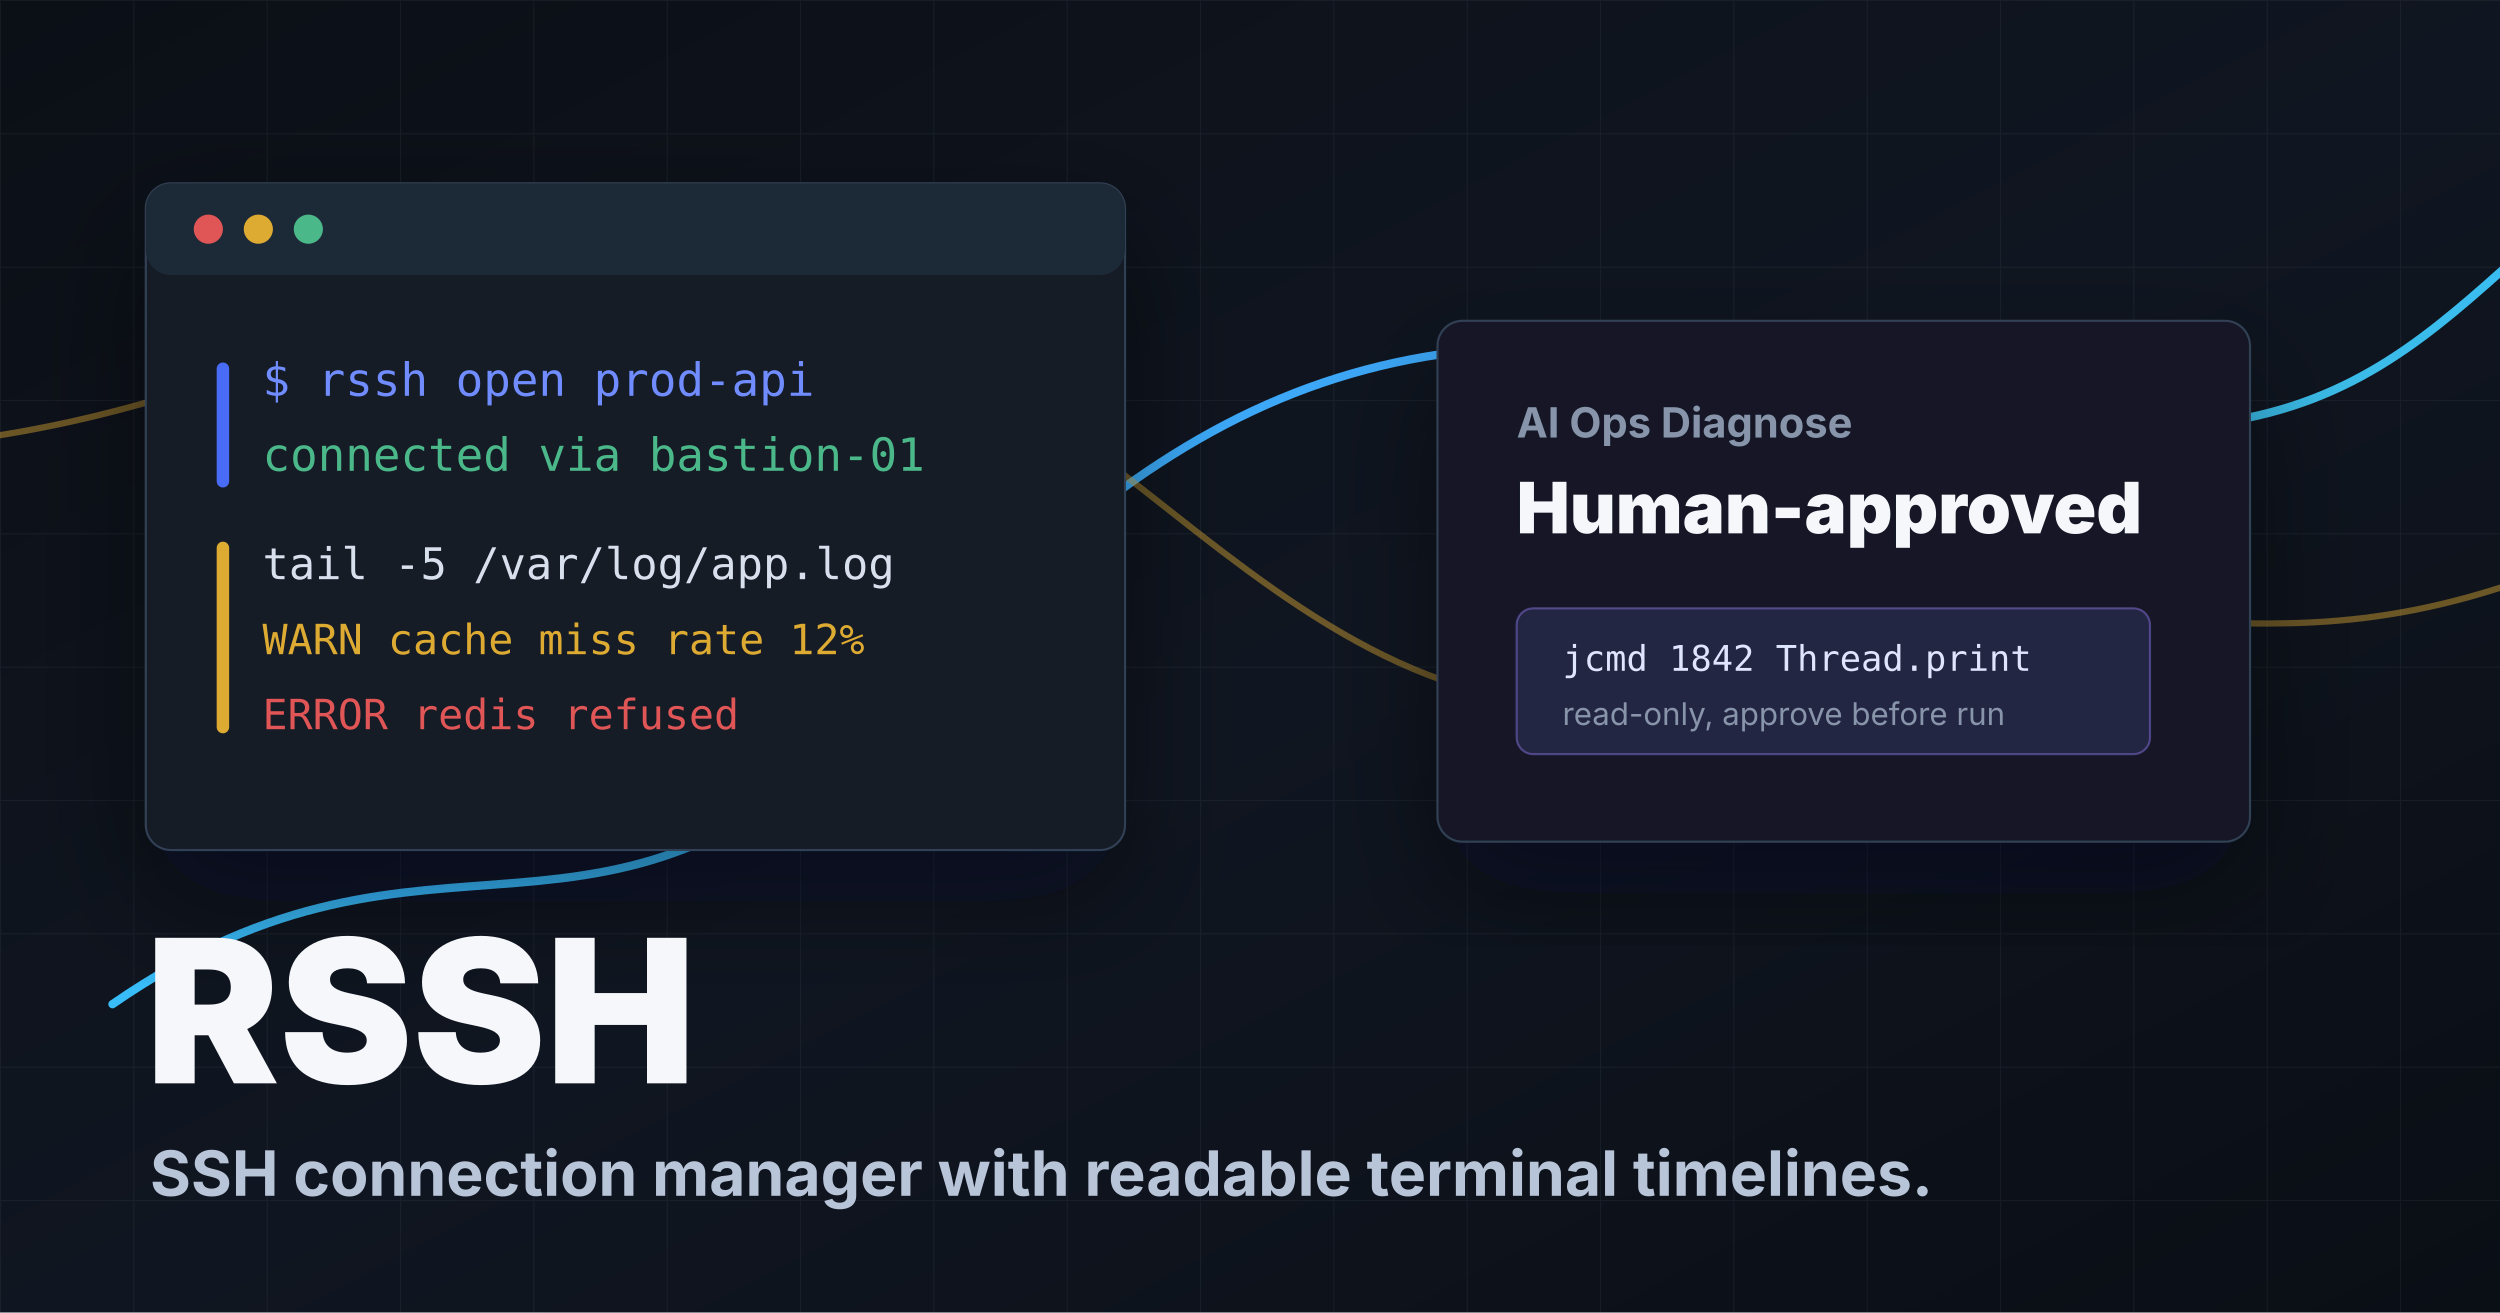
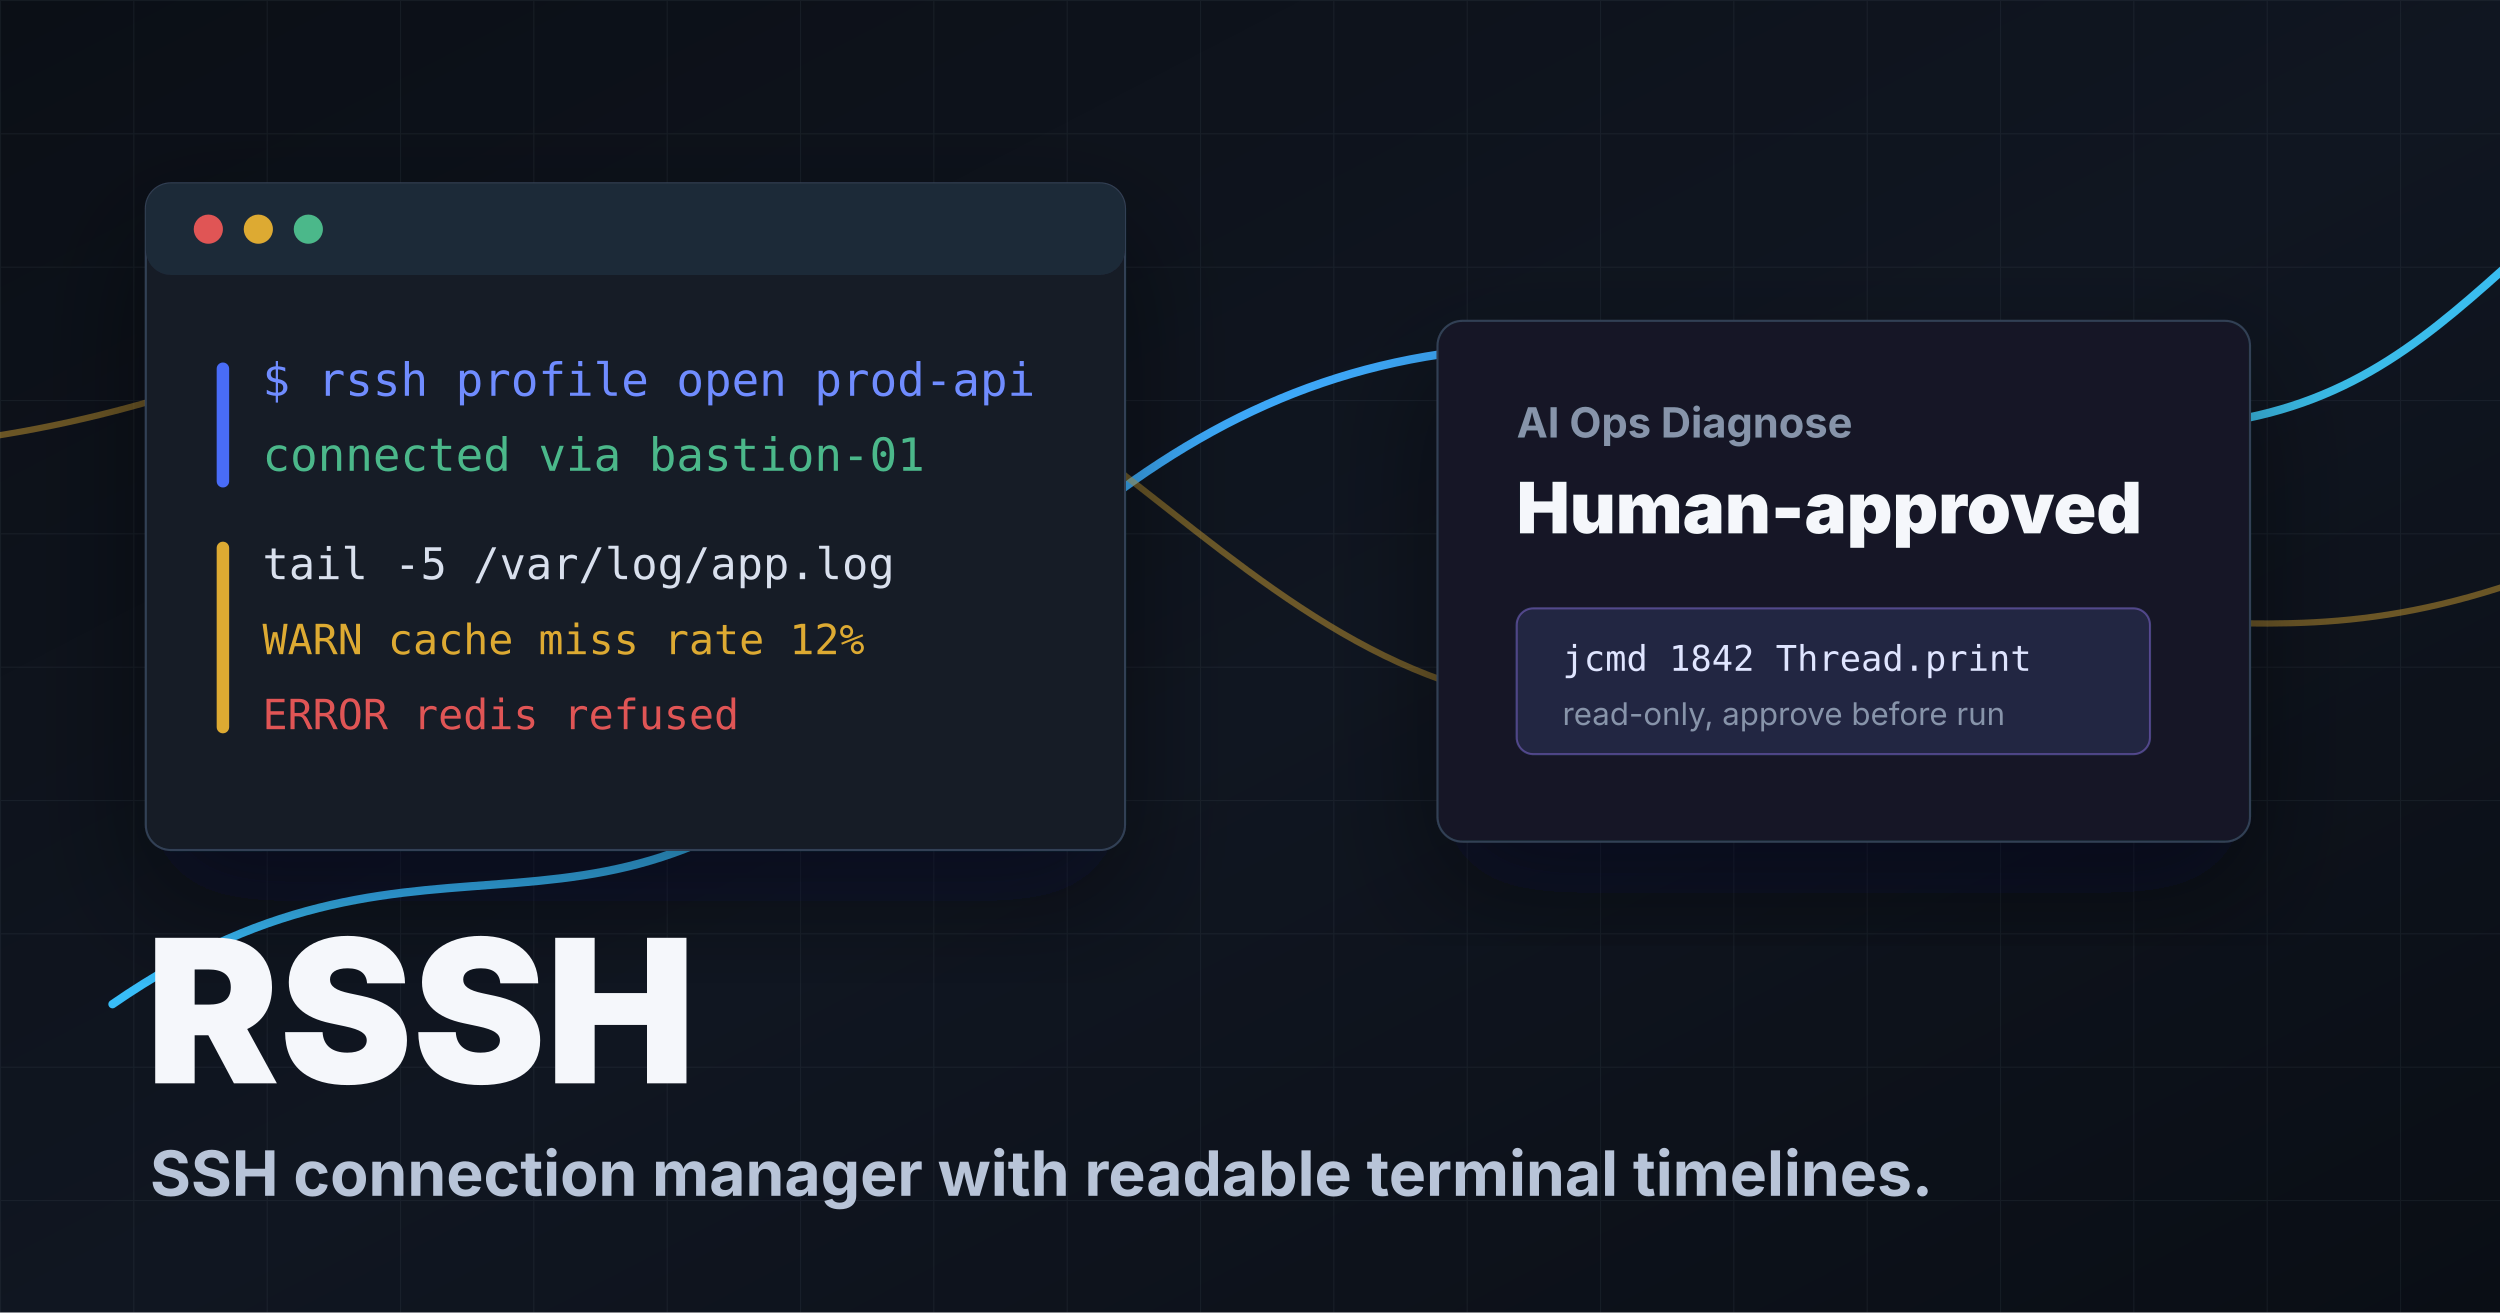
<svg xmlns="http://www.w3.org/2000/svg" width="1200" height="630" viewBox="0 0 1200 630" role="img" aria-label="RSSH product preview">
  <defs>
    <linearGradient id="bg" x1="0" y1="0" x2="1" y2="1">
      <stop offset="0" stop-color="#0b0f16" />
      <stop offset="0.52" stop-color="#101621" />
      <stop offset="1" stop-color="#0a0e15" />
    </linearGradient>
    <linearGradient id="line" x1="0" y1="0" x2="1" y2="1">
      <stop offset="0" stop-color="#4a6cf7" />
      <stop offset="0.5" stop-color="#38bdf8" />
      <stop offset="1" stop-color="#4cb88a" />
    </linearGradient>
    <filter id="shadow" x="-20%" y="-20%" width="140%" height="140%">
      <feDropShadow dx="0" dy="24" stdDeviation="28" flood-color="#020817" flood-opacity="0.45" />
    </filter>
    <pattern id="grid" width="64" height="64" patternUnits="userSpaceOnUse">
      <path d="M64 0H0V64" fill="none" stroke="#94a3b8" stroke-opacity="0.08" />
    </pattern>
  </defs>
  <rect width="1200" height="630" fill="url(#bg)" />
  <rect width="1200" height="630" fill="url(#grid)" />
  <path d="M54 482C210 374 290 484 430 334S678 132 904 188s256-34 354-106" fill="none" stroke="url(#line)" stroke-width="4" stroke-linecap="round" />
  <path d="M-40 214C150 196 210 104 382 142s252 252 462 184 238 22 438-78" fill="none" stroke="#ddaa33" stroke-opacity="0.45" stroke-width="3" stroke-linecap="round" />
  <g filter="url(#shadow)">
    <rect x="70" y="88" width="470" height="320" rx="12" fill="#131a26" stroke="#334155" />
    <rect x="70" y="88" width="470" height="44" rx="12" fill="#1f2937" />
    <circle cx="100" cy="110" r="7" fill="#e05555" />
    <circle cx="124" cy="110" r="7" fill="#ddaa33" />
    <circle cx="148" cy="110" r="7" fill="#4cb88a" />
    <rect x="104" y="174" width="6" height="60" rx="3" fill="#4a6cf7" />
-     <text x="126" y="190" fill="#6f8cff" font-family="JetBrains Mono, Menlo, monospace" font-size="22">$ rssh open prod-api</text>
+     <text x="126" y="190" fill="#6f8cff" font-family="JetBrains Mono, Menlo, monospace" font-size="22">$ rssh profile open prod-api</text>
    <text x="126" y="226" fill="#4cb88a" font-family="JetBrains Mono, Menlo, monospace" font-size="22">connected via bastion-01</text>
    <rect x="104" y="260" width="6" height="92" rx="3" fill="#ddaa33" />
    <text x="126" y="278" fill="#d9e0ed" font-family="JetBrains Mono, Menlo, monospace" font-size="21">tail -5 /var/log/app.log</text>
    <text x="126" y="314" fill="#ddaa33" font-family="JetBrains Mono, Menlo, monospace" font-size="20">WARN cache miss rate 12%</text>
    <text x="126" y="350" fill="#e05555" font-family="JetBrains Mono, Menlo, monospace" font-size="20">ERROR redis refused</text>
  </g>
  <g filter="url(#shadow)">
    <rect x="690" y="154" width="390" height="250" rx="12" fill="#121926" stroke="#334155" />
    <text x="728" y="210" fill="#8794aa" font-family="Inter, Arial, sans-serif" font-size="20" font-weight="700">AI Ops Diagnose</text>
    <text x="728" y="256" fill="#f5f7fb" font-family="Inter, Arial, sans-serif" font-size="34" font-weight="900">Human-approved</text>
    <rect x="728" y="292" width="304" height="70" rx="8" fill="#9b7cff" fill-opacity="0.13" stroke="#9b7cff" stroke-opacity="0.42" />
    <text x="750" y="322" fill="#dfe5ff" font-family="JetBrains Mono, Menlo, monospace" font-size="17">jcmd 1842 Thread.print</text>
    <text x="750" y="348" fill="#8794aa" font-family="Inter, Arial, sans-serif" font-size="15">read-only, approve before run</text>
  </g>
  <text x="70" y="520" fill="#f5f7fb" font-family="Inter, Arial, sans-serif" font-size="96" font-weight="900" letter-spacing="0">RSSH</text>
  <text x="72" y="574" fill="#b8c4d8" font-family="Inter, Arial, sans-serif" font-size="30" font-weight="700">SSH connection manager with readable terminal timelines.</text>
</svg>
